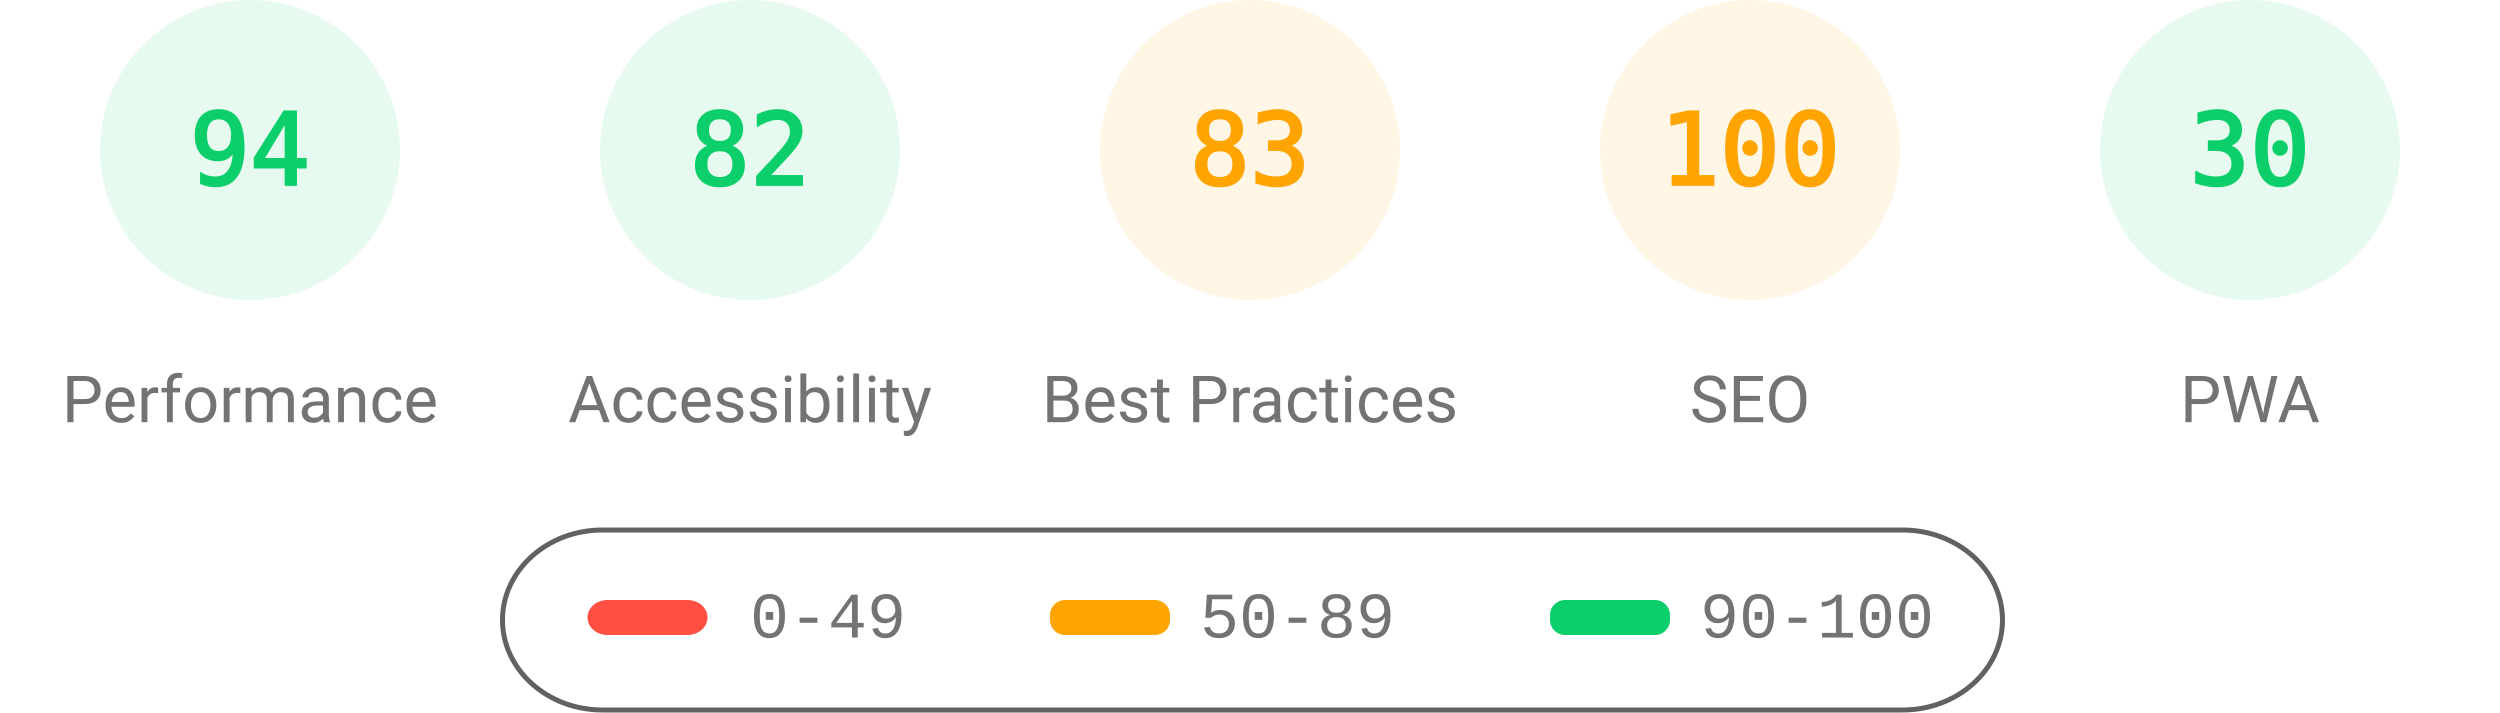
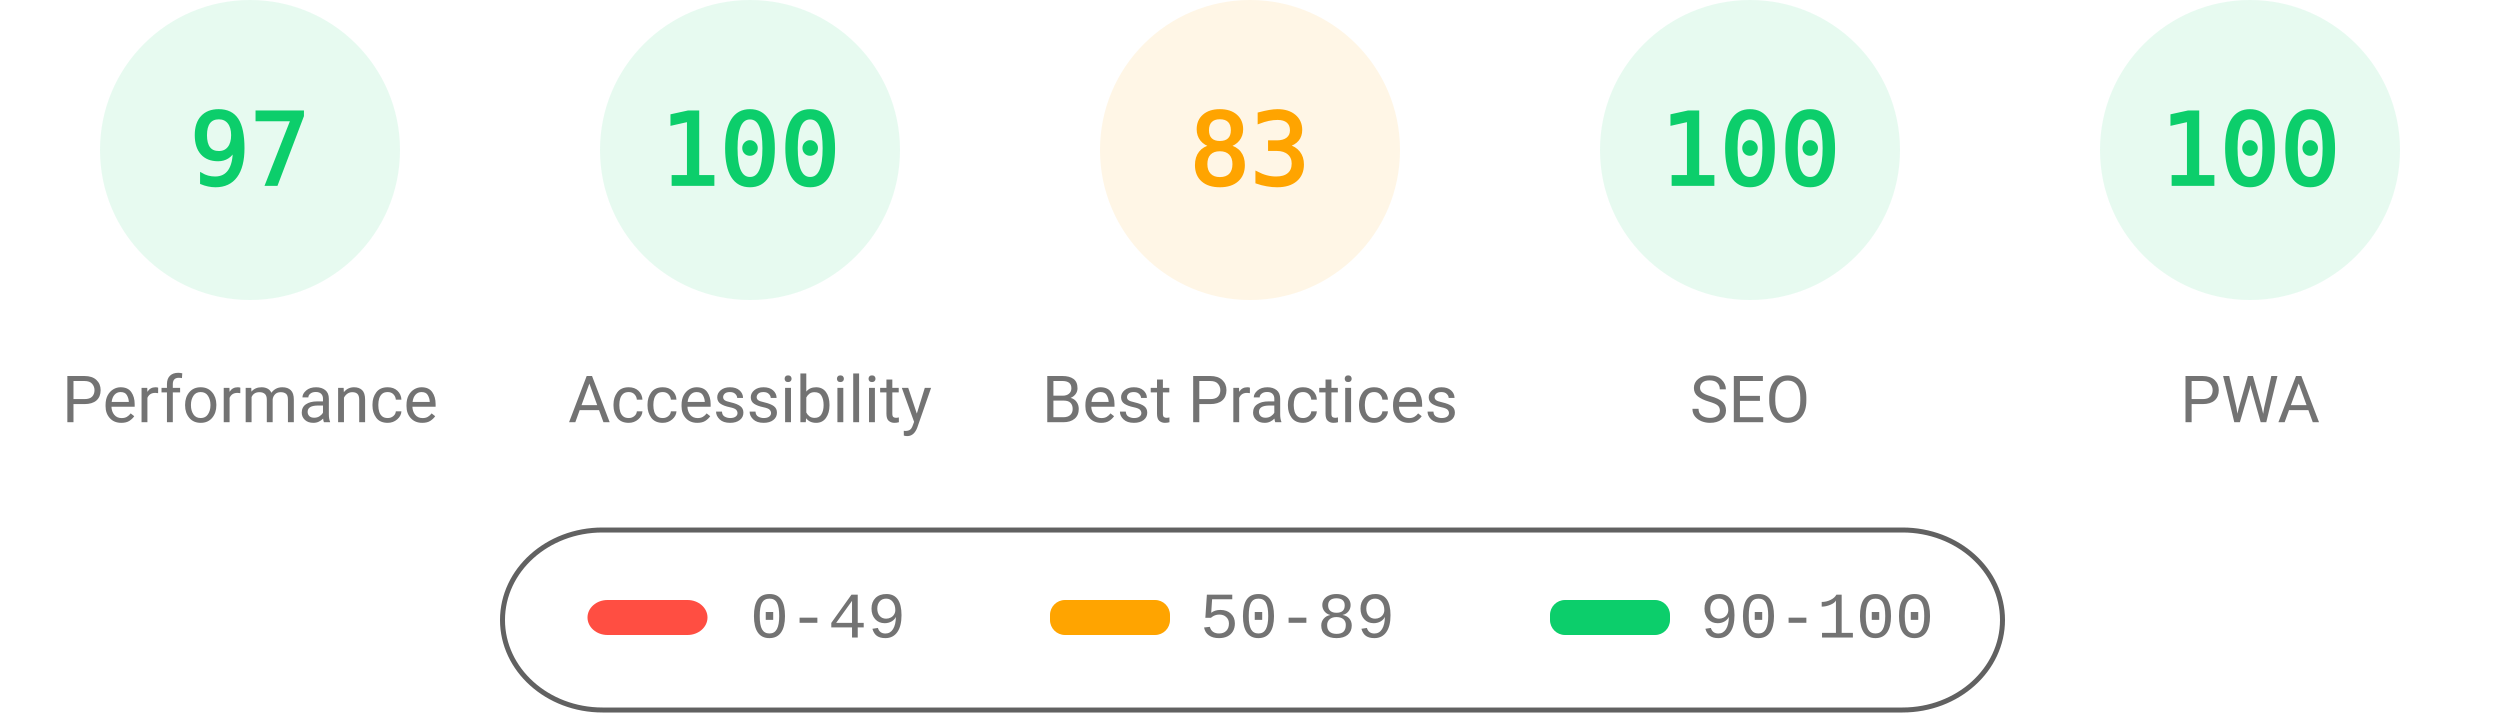
<svg xmlns="http://www.w3.org/2000/svg" class="theme" fill="none" width="1000" height="285">
  <style>
			.gauge-base {
				opacity: 0.1
			}
			.gauge-arc {
				fill: none;
				animation-delay: 250ms;
				stroke-linecap: round;
				transform: rotate(-90deg);
				transform-origin: 100px 60px;
				animation: load-gauge 1s ease forwards
			}
			.guage-text {
				font-size: 40px;
				font-family: monospace;
				text-align: center
			}
			.guage-red {
				color: #ff4e42;
				fill: #ff4e42;
				stroke: #ff4e42
			}
			.guage-orange {
				color: #ffa400;
				fill: #ffa400;
				stroke: #ffa400
			}
			.guage-green {
				color: #0cce6b;
				fill: #0cce6b;
				stroke: #0cce6b
			}
			.theme .guage-undefined {
				color: #5c5c5c;
				fill: #5c5c5c;
				stroke: #5c5c5c
			}
			.guage-title {
				stroke: none;
				font-size: 26px;
				line-height: 26px;
				font-family: Roboto, Halvetica, Arial, sans-serif
			}
			.metric.guage-title {
				font-family: 'Courier New', Courier, monospace
			}
			.theme .guage-title {
				color: #737373;
				fill: #737373
			}
			@keyframes load-gauge {
				from {
					stroke-dasharray: 0 352.858
				}
			}
			.theme
				stroke: #616161
			}
		</style>
  <svg class="guage-div guage-perf guage-green" viewBox="0 0 200 200" width="200" height="200" x="0" y="0">
    <circle class="gauge-base" r="56" cx="100" cy="60" stroke-width="8" />
-     <circle class="gauge-arc guage-arc-1" r="56" cx="100" cy="60" stroke-width="8" style="stroke-dasharray: 351.858, 351.858;" />
-     <text class="guage-text" x="100px" y="60px" alignment-baseline="central" dominant-baseline="central" text-anchor="middle">94</text>
+     <circle class="gauge-arc guage-arc-1" r="56" cx="100" cy="60" stroke-width="8" style="stroke-dasharray: 349.2, 10.8;" />
+     <text class="guage-text" x="100px" y="60px" alignment-baseline="central" dominant-baseline="central" text-anchor="middle">97</text>
    <text class="guage-title" x="100px" y="160px" alignment-baseline="central" dominant-baseline="central" text-anchor="middle">Performance</text>
  </svg>
  <svg class="guage-div guage-acc guage-green" viewBox="0 0 200 200" width="200" height="200" x="200" y="0">
    <circle class="gauge-base" r="56" cx="100" cy="60" stroke-width="8" />
-     <circle class="gauge-arc guage-arc-2" r="56" cx="100" cy="60" stroke-width="8" style="stroke-dasharray: 337.784, 351.858;" />
-     <text class="guage-text" x="100px" y="60px" alignment-baseline="central" dominant-baseline="central" text-anchor="middle">82</text>
+     <circle class="gauge-arc guage-arc-2" r="56" cx="100" cy="60" stroke-width="8" style="stroke-dasharray: 360;" />
+     <text class="guage-text" x="100px" y="60px" alignment-baseline="central" dominant-baseline="central" text-anchor="middle">100</text>
    <text class="guage-title" x="100px" y="160px" alignment-baseline="central" dominant-baseline="central" text-anchor="middle">Accessibility</text>
  </svg>
  <svg class="guage-div guage-best guage-orange" viewBox="0 0 200 200" width="200" height="200" x="400" y="0">
    <circle class="gauge-base" r="56" cx="100" cy="60" stroke-width="8" />
-     <circle class="gauge-arc guage-arc-3" r="56" cx="100" cy="60" stroke-width="8" style="stroke-dasharray: 306.116, 351.858;" />
+     <circle class="gauge-arc guage-arc-3" r="56" cx="100" cy="60" stroke-width="8" style="stroke-dasharray: 298.8, 61.2;" />
    <text class="guage-text" x="100px" y="60px" alignment-baseline="central" dominant-baseline="central" text-anchor="middle">83</text>
    <text class="guage-title" x="100px" y="160px" alignment-baseline="central" dominant-baseline="central" text-anchor="middle">Best Practices</text>
  </svg>
-   <svg class="guage-div guage-seo guage-orange" viewBox="0 0 200 200" width="200" height="200" x="600" y="0">
+   <svg class="guage-div guage-seo guage-green" viewBox="0 0 200 200" width="200" height="200" x="600" y="0">
    <circle class="gauge-base" r="56" cx="100" cy="60" stroke-width="8" />
-     <circle class="gauge-arc guage-arc-4" r="56" cx="100" cy="60" stroke-width="8" style="stroke-dasharray: 260.375, 351.858;" />
+     <circle class="gauge-arc guage-arc-4" r="56" cx="100" cy="60" stroke-width="8" style="stroke-dasharray: 360,0;" />
    <text class="guage-text" x="100px" y="60px" alignment-baseline="central" dominant-baseline="central" text-anchor="middle">100</text>
    <text class="guage-title" x="100px" y="160px" alignment-baseline="central" dominant-baseline="central" text-anchor="middle">SEO</text>
  </svg>
  <svg class="guage-div guage-pwa guage-green" viewBox="0 0 200 200" width="200" height="200" x="800" y="0">
    <circle class="gauge-base" r="56" cx="100" cy="60" stroke-width="8" />
-     <circle class="gauge-arc guage-arc-4" r="56" cx="100" cy="60" stroke-width="8" style="stroke-dasharray: 323.709, 351.858;" />
-     <text class="guage-text" x="100px" y="60px" alignment-baseline="central" dominant-baseline="central" text-anchor="middle">30</text>
+     <circle class="gauge-arc guage-arc-4" r="56" cx="100" cy="60" stroke-width="8" style="stroke-dasharray: 360, 0;" />
+     <text class="guage-text" x="100px" y="60px" alignment-baseline="central" dominant-baseline="central" text-anchor="middle">100</text>
    <text class="guage-title" x="100px" y="160px" alignment-baseline="central" dominant-baseline="central" text-anchor="middle">PWA</text>
  </svg>
  <svg width="604" height="76" x="200" y="210">
    <g>
      <rect fill="none" id="canvas_background" height="80" width="604" y="-1" x="-1" />
      <g display="none" overflow="visible" y="0" x="0" height="100%" width="100%" id="canvasGrid">
        <rect fill="url(#gridpattern)" stroke-width="0" y="0" x="0" height="100%" width="100%" />
      </g>
    </g>
    <g>
      <rect fill-opacity="0" stroke="#616161" stroke-width="2" rx="40" id="svg_2" height="72" width="600" y="2" x="1" fill="#000000" />
      <rect stroke="#000" rx="8" id="svg_3" height="14" width="48" y="30" x="35" stroke-opacity="null" stroke-width="0" fill="#ff4e42" />
      <rect stroke="#000" rx="6" id="svg_4" height="14" width="48" y="30" x="220" stroke-opacity="null" stroke-width="0" fill="#ffa400" />
      <rect stroke="#000" rx="6" id="svg_5" height="14" width="48" y="30" x="420" stroke-opacity="null" stroke-width="0" fill="#0cce6b" />
      <text xml:space="preserve" text-anchor="start" font-family="'Courier New', Courier, monospace" font-size="26" id="svg_6" y="45" x="100" stroke-opacity="null" stroke-width="0" stroke="#000" fill="#737373">0-49</text>
      <text xml:space="preserve" text-anchor="start" font-family="'Courier New', Courier, monospace" font-size="26" id="svg_7" y="45" x="280" stroke-opacity="null" stroke-width="0" stroke="#000" fill="#737373">50-89</text>
      <text xml:space="preserve" text-anchor="start" font-family="'Courier New', Courier, monospace" font-size="26" id="svg_8" y="45" x="480" stroke-opacity="null" stroke-width="0" stroke="#000" fill="#737373">90-100</text>
    </g>
  </svg>
</svg>
